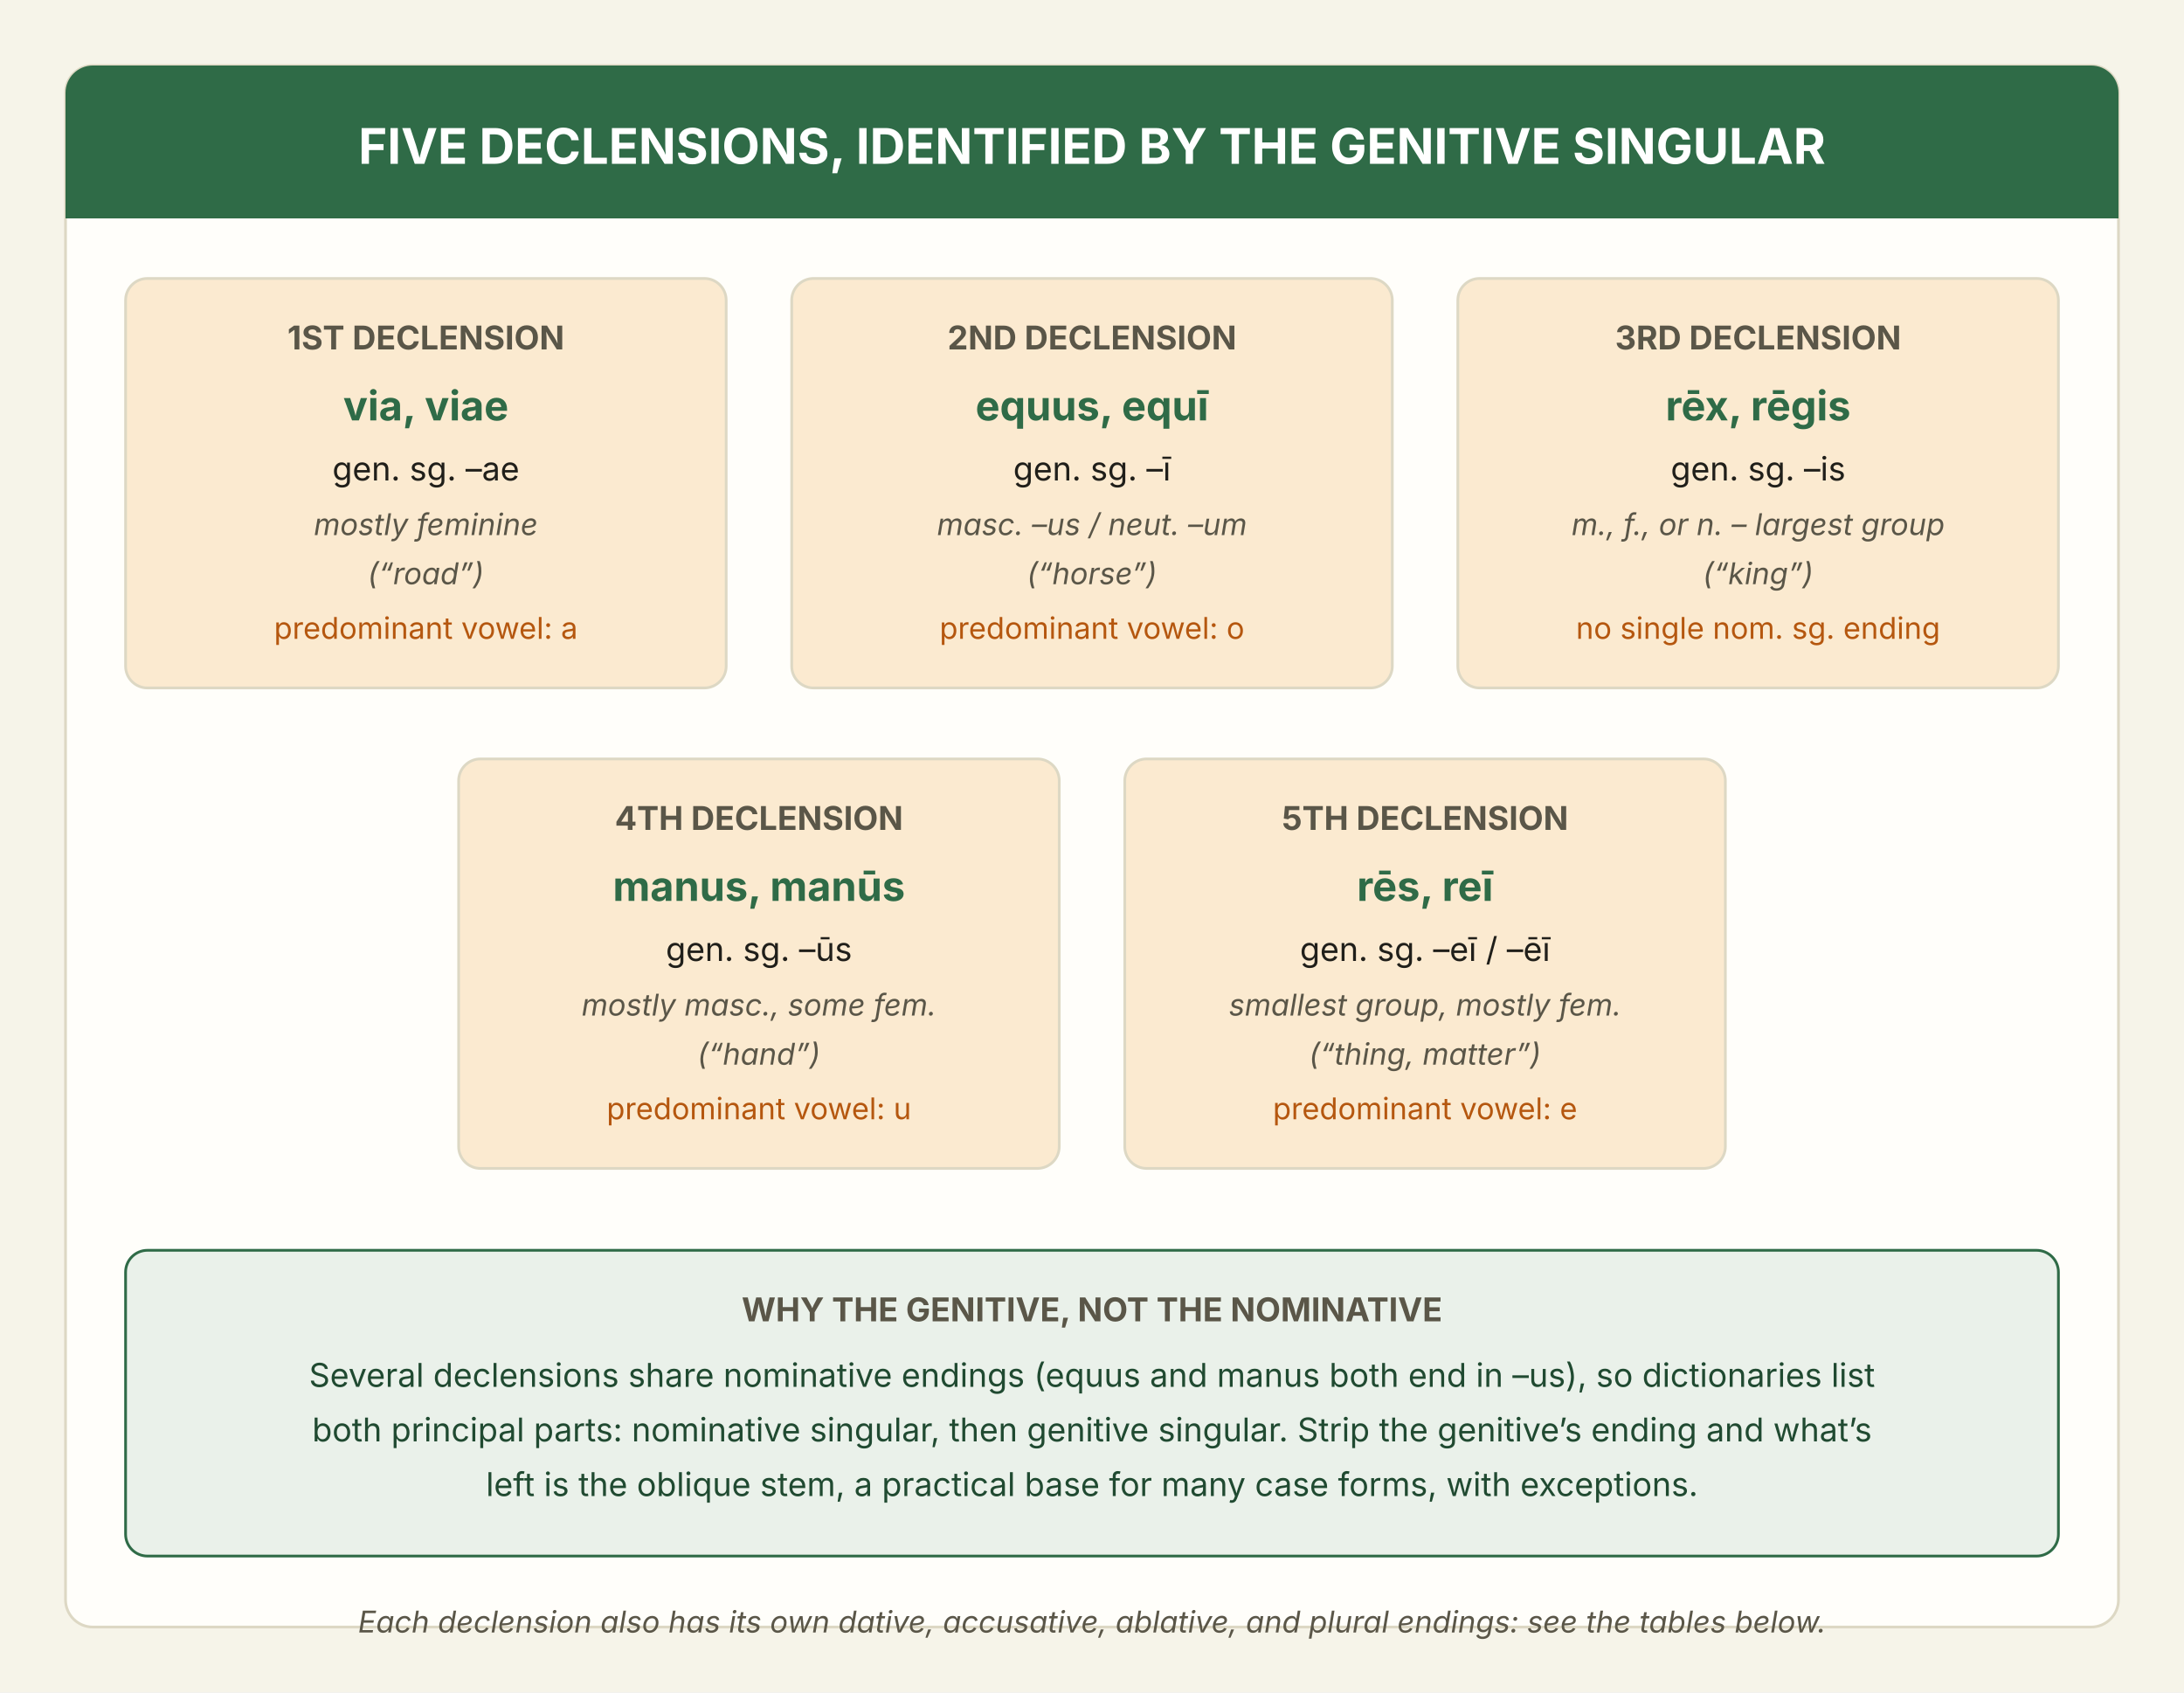
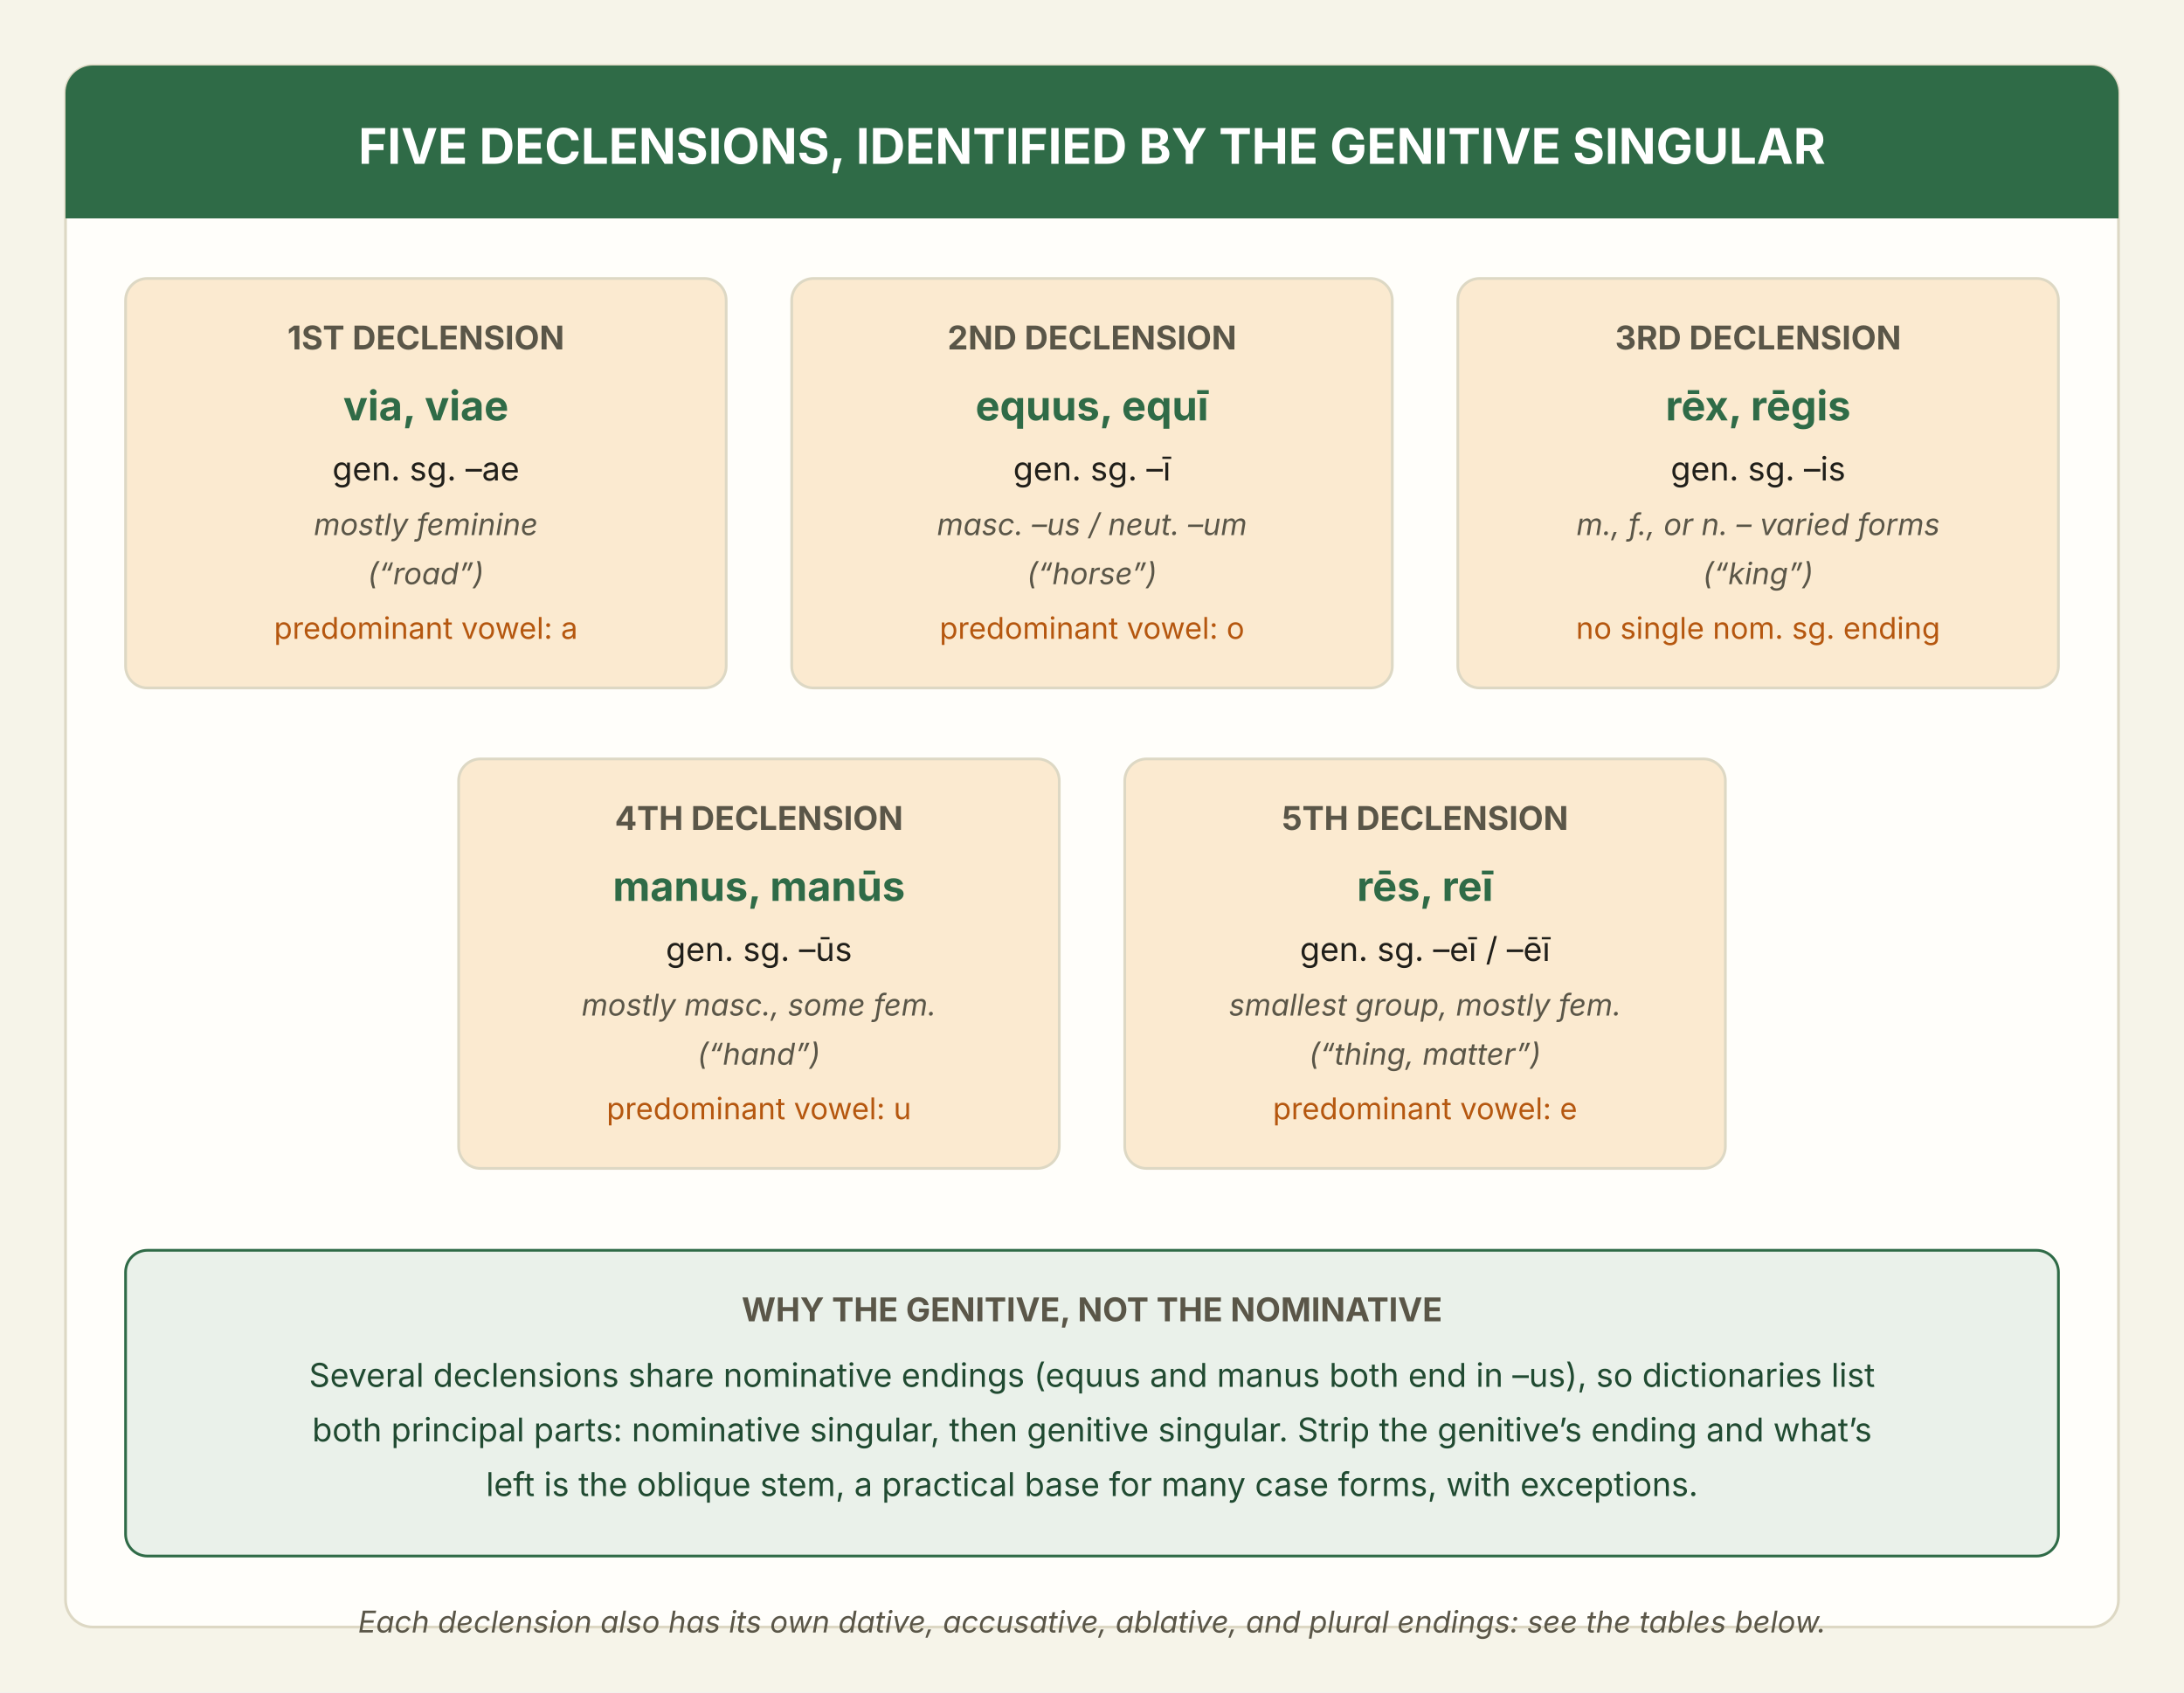
<svg xmlns="http://www.w3.org/2000/svg" viewBox="0 0 800 620" font-family="system-ui, -apple-system, sans-serif">
  <rect width="800" height="620" fill="#f6f4e9" />
  <rect x="24" y="24" width="752" height="572" rx="10" fill="#fffefa" stroke="#ddd8c4" />
  <rect x="24" y="24" width="752" height="56" rx="10" fill="#2f6b47" />
  <rect x="24" y="60" width="752" height="20" fill="#2f6b47" />
  <text x="400" y="60" text-anchor="middle" fill="#ffffff" font-size="18" font-weight="700">FIVE DECLENSIONS, IDENTIFIED BY THE GENITIVE SINGULAR</text>
  <rect x="46" y="102" width="220" height="150" rx="8" fill="#fbead0" stroke="#ddd8c4" />
  <rect x="290" y="102" width="220" height="150" rx="8" fill="#fbead0" stroke="#ddd8c4" />
  <rect x="534" y="102" width="220" height="150" rx="8" fill="#fbead0" stroke="#ddd8c4" />
  <text x="156" y="128" text-anchor="middle" fill="#5a5648" font-size="12" font-weight="700">1ST DECLENSION</text>
  <text x="156" y="154" text-anchor="middle" fill="#2f6b47" font-size="15" font-weight="700">via, viae</text>
  <text x="156" y="176" text-anchor="middle" fill="#201f1a" font-size="12">gen. sg. –ae</text>
  <text x="156" y="196" text-anchor="middle" fill="#5a5648" font-size="11" font-style="italic">mostly feminine</text>
  <text x="156" y="214" text-anchor="middle" fill="#5a5648" font-size="11" font-style="italic">(“road”)</text>
  <text x="156" y="234" text-anchor="middle" fill="#b5570f" font-size="11">predominant vowel: a</text>
  <text x="400" y="128" text-anchor="middle" fill="#5a5648" font-size="12" font-weight="700">2ND DECLENSION</text>
  <text x="400" y="154" text-anchor="middle" fill="#2f6b47" font-size="15" font-weight="700">equus, equī</text>
  <text x="400" y="176" text-anchor="middle" fill="#201f1a" font-size="12">gen. sg. –ī</text>
  <text x="400" y="196" text-anchor="middle" fill="#5a5648" font-size="11" font-style="italic">masc. –us / neut. –um</text>
  <text x="400" y="214" text-anchor="middle" fill="#5a5648" font-size="11" font-style="italic">(“horse”)</text>
  <text x="400" y="234" text-anchor="middle" fill="#b5570f" font-size="11">predominant vowel: o</text>
  <text x="644" y="128" text-anchor="middle" fill="#5a5648" font-size="12" font-weight="700">3RD DECLENSION</text>
  <text x="644" y="154" text-anchor="middle" fill="#2f6b47" font-size="15" font-weight="700">rēx, rēgis</text>
  <text x="644" y="176" text-anchor="middle" fill="#201f1a" font-size="12">gen. sg. –is</text>
-   <text x="644" y="196" text-anchor="middle" fill="#5a5648" font-size="11" font-style="italic">m., f., or n. – largest group</text>
+   <text x="644" y="196" text-anchor="middle" fill="#5a5648" font-size="11" font-style="italic">m., f., or n. – varied forms</text>
  <text x="644" y="214" text-anchor="middle" fill="#5a5648" font-size="11" font-style="italic">(“king”)</text>
  <text x="644" y="234" text-anchor="middle" fill="#b5570f" font-size="11">no single nom. sg. ending</text>
  <rect x="168" y="278" width="220" height="150" rx="8" fill="#fbead0" stroke="#ddd8c4" />
  <rect x="412" y="278" width="220" height="150" rx="8" fill="#fbead0" stroke="#ddd8c4" />
  <text x="278" y="304" text-anchor="middle" fill="#5a5648" font-size="12" font-weight="700">4TH DECLENSION</text>
  <text x="278" y="330" text-anchor="middle" fill="#2f6b47" font-size="15" font-weight="700">manus, manūs</text>
  <text x="278" y="352" text-anchor="middle" fill="#201f1a" font-size="12">gen. sg. –ūs</text>
  <text x="278" y="372" text-anchor="middle" fill="#5a5648" font-size="11" font-style="italic">mostly masc., some fem.</text>
  <text x="278" y="390" text-anchor="middle" fill="#5a5648" font-size="11" font-style="italic">(“hand”)</text>
  <text x="278" y="410" text-anchor="middle" fill="#b5570f" font-size="11">predominant vowel: u</text>
  <text x="522" y="304" text-anchor="middle" fill="#5a5648" font-size="12" font-weight="700">5TH DECLENSION</text>
  <text x="522" y="330" text-anchor="middle" fill="#2f6b47" font-size="15" font-weight="700">rēs, reī</text>
  <text x="522" y="352" text-anchor="middle" fill="#201f1a" font-size="12">gen. sg. –eī / –ēī</text>
  <text x="522" y="372" text-anchor="middle" fill="#5a5648" font-size="11" font-style="italic">smallest group, mostly fem.</text>
  <text x="522" y="390" text-anchor="middle" fill="#5a5648" font-size="11" font-style="italic">(“thing, matter”)</text>
  <text x="522" y="410" text-anchor="middle" fill="#b5570f" font-size="11">predominant vowel: e</text>
  <rect x="46" y="458" width="708" height="112" rx="8" fill="#eaf1ea" stroke="#2f6b47" />
  <text x="400" y="484" text-anchor="middle" fill="#5a5648" font-size="12" font-weight="700">WHY THE GENITIVE, NOT THE NOMINATIVE</text>
  <text x="400" y="508" text-anchor="middle" fill="#204a31" font-size="12">Several declensions share nominative endings (equus and manus both end in –us), so dictionaries list</text>
  <text x="400" y="528" text-anchor="middle" fill="#204a31" font-size="12">both principal parts: nominative singular, then genitive singular. Strip the genitive’s ending and what’s</text>
  <text x="400" y="548" text-anchor="middle" fill="#204a31" font-size="12">left is the oblique stem, a practical base for many case forms, with exceptions.</text>
  <text x="400" y="598" text-anchor="middle" fill="#5a5648" font-size="11" font-style="italic">Each declension also has its own dative, accusative, ablative, and plural endings: see the tables below.</text>
</svg>
